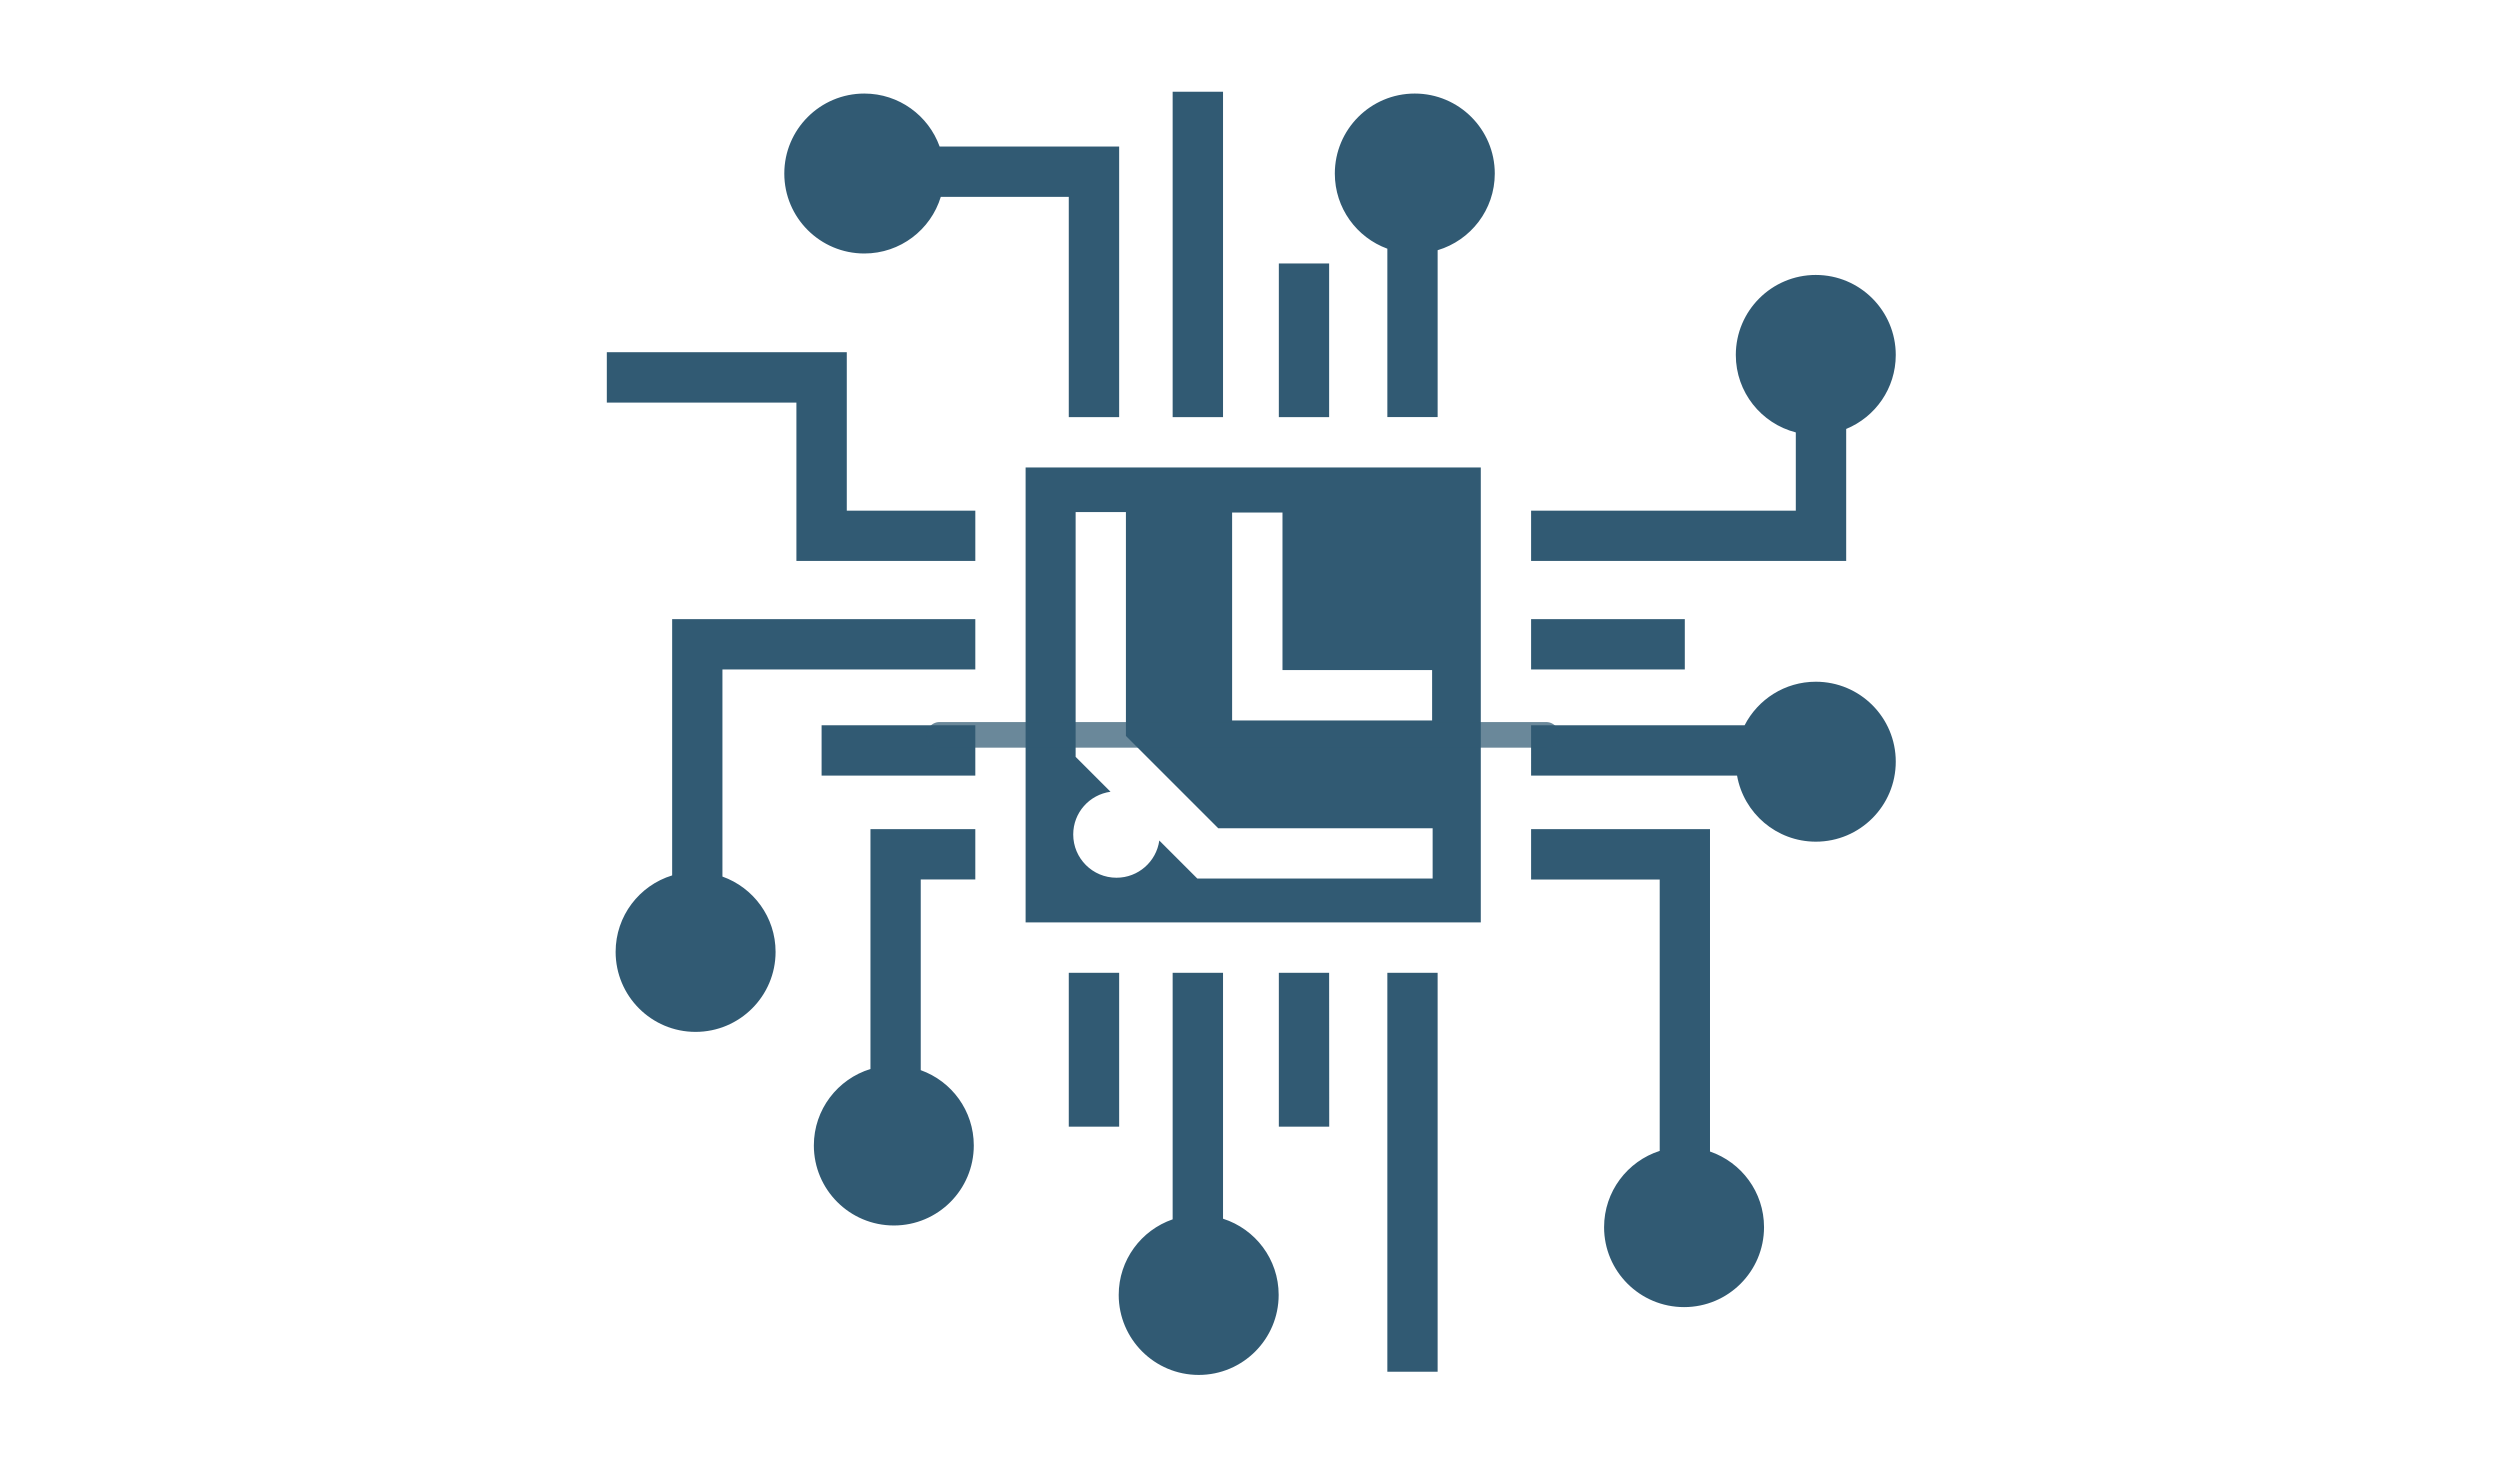
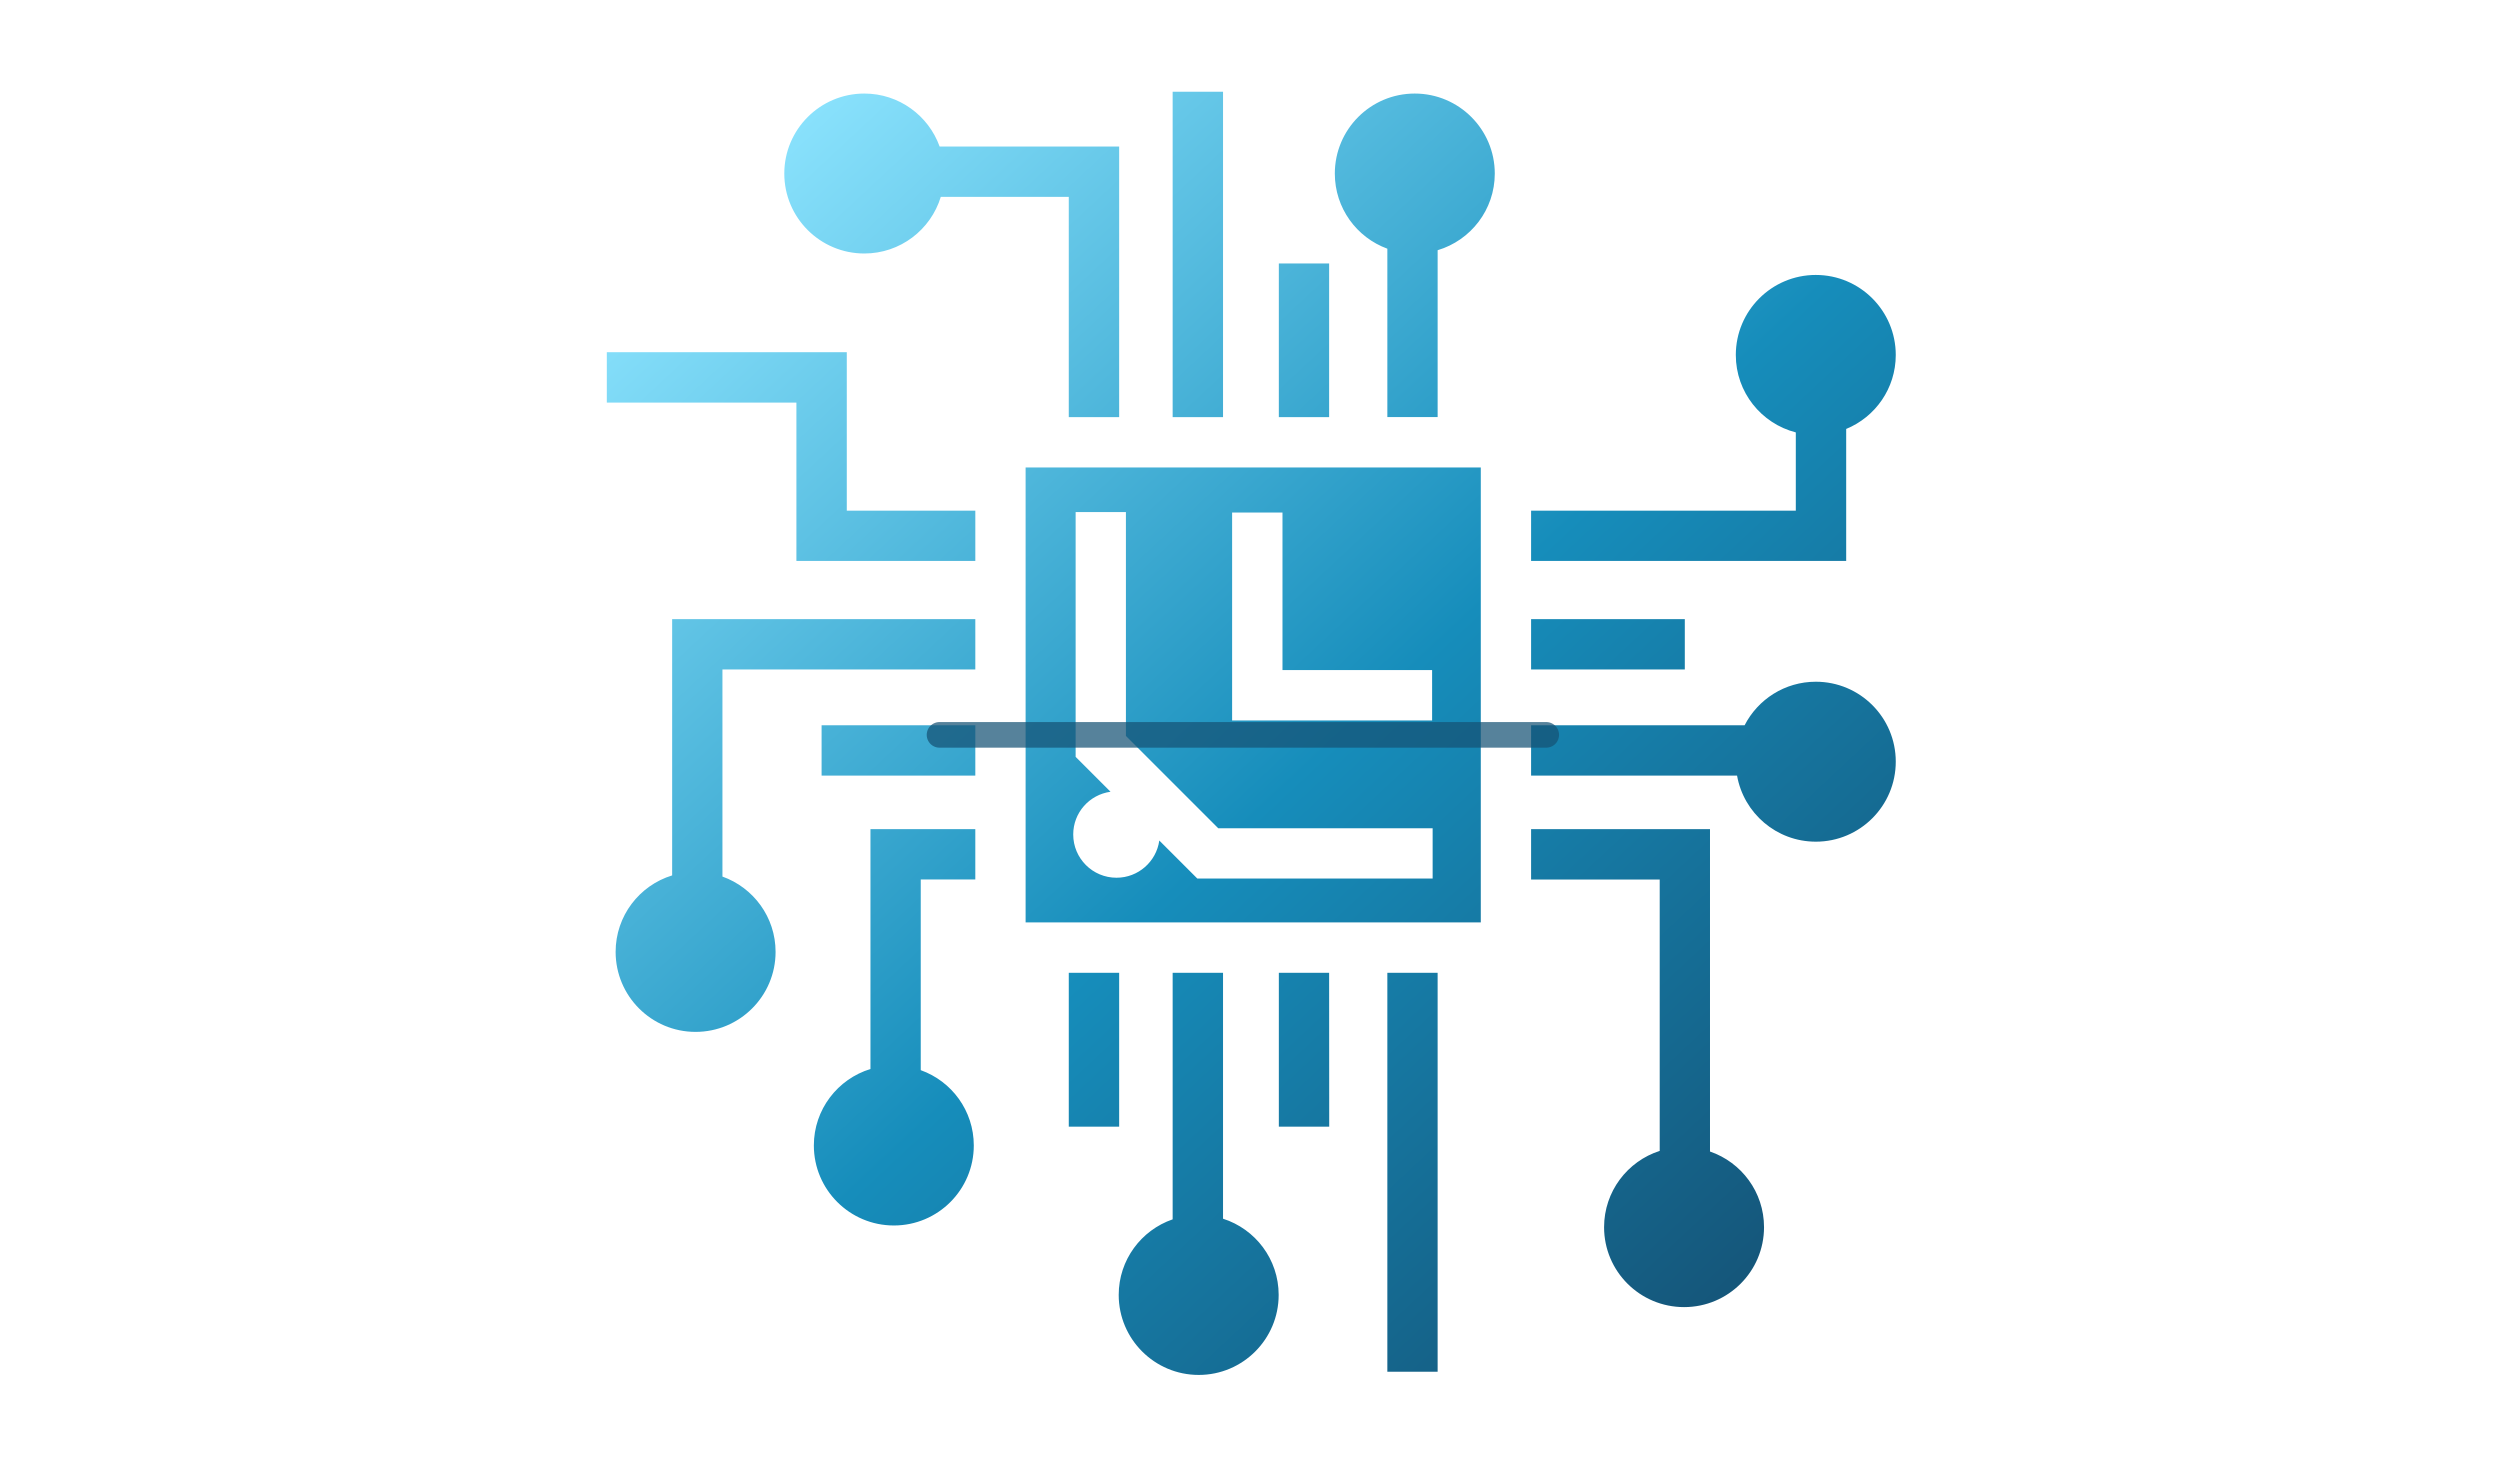
<svg xmlns="http://www.w3.org/2000/svg" viewBox="0 0 512 512" width="1200" height="700" preserveAspectRatio="xMidYMid meet">
-   <path fill="#315a73" d="M228.844 32.22v114.218h17.687V32.218h-17.686zm-108.25.624c-15.507 0-28.094 12.586-28.094 28.093C92.5 76.444 105.087 89 120.594 89c12.655 0 23.34-8.372 26.844-19.875h44.937v77.313h17.688v-95H147.03c-3.888-10.837-14.262-18.593-26.436-18.593zm193.25 0c-15.507 0-28.063 12.586-28.063 28.093 0 12.124 7.677 22.45 18.44 26.376v59.124h17.655V87.844c11.596-3.452 20.063-14.193 20.063-26.906 0-15.508-12.587-28.094-28.094-28.094zM266.124 92.5v53.938h17.657V92.5h-17.655zm188.532 4.03c-15.507 0-28.094 12.588-28.094 28.095 0 13.083 8.948 24.074 21.063 27.188v27.468h-92.938v17.657h110.624v-46.342c10.223-4.192 17.407-14.233 17.407-25.97 0-15.507-12.557-28.094-28.064-28.094zM30.187 123.657v17.688H96.75v55.594h62.814V179.28h-45.126v-55.624h-84.25zm147.032 40.47v159.718h159.81v-159.72H177.22zm17.56 15.655h17.657v78.595l32.407 32.406h75.28v17.658H237.5l-2.594-2.594-10.75-10.75c-1.033 7.385-7.36 13.062-15.03 13.062-8.392 0-15.19-6.796-15.19-15.187 0-7.682 5.696-13.98 13.095-15l-9.655-9.658-2.594-2.593V179.78zm54.94.157h17.686v55.313h52.53l.002 17.688H249.72v-73zM53.124 217.375V307.344c-11.49 3.512-19.844 14.198-19.844 26.844 0 15.505 12.557 28.093 28.064 28.093s28.093-12.587 28.093-28.092c0-12.195-7.79-22.564-18.656-26.438v-72.72h88.782v-17.655H53.124zm301.563 0v17.656h53.968v-17.655h-53.97zm99.968 21.97c-10.898 0-20.342 6.21-25 15.28h-74.97l.002 17.688H427c2.325 13.168 13.824 23.187 27.656 23.187 15.507 0 28.063-12.588 28.063-28.094 0-15.507-12.557-28.062-28.064-28.062zm-349.062 15.28v17.688h53.97v-17.688h-53.97zm17.156 36.47v84.217c-11.498 3.513-19.875 14.2-19.875 26.844 0 15.506 12.587 28.094 28.094 28.094 15.506 0 28.06-12.588 28.06-28.094 0-12.194-7.766-22.564-18.624-26.437v-66.94h19.156v-17.686H122.75zm231.938 0v17.686h45.156v95.283c-11.323 3.624-19.53 14.26-19.53 26.78-.002 15.506 12.585 28.063 28.092 28.063 15.507 0 28.063-12.557 28.063-28.062 0-12.32-7.935-22.778-18.97-26.563V291.095h-62.814zM192.375 341.53v54.033h17.688V341.53h-17.688zm36.47 0v86.564c-11.013 3.794-18.94 14.233-18.94 26.53 0 15.506 12.588 28.095 28.095 28.095s28.063-12.59 28.063-28.095c0-12.53-8.203-23.14-19.532-26.75V341.53h-17.686zm37.28 0v54.033h17.688l-.032-54.032h-17.655zm38.094 0v140.064h17.655V341.53H304.22z" />
-   <g data-guide-route-spine="curated" fill="none" stroke="#315a73" stroke-opacity="0.72" stroke-width="9" stroke-linecap="round" stroke-linejoin="round">
+   <defs data-guide-palette="curated">
+     <linearGradient id="guide-gradient" x1="8%" y1="5%" x2="92%" y2="95%">
+       <stop offset="0%" stop-color="#8ee5ff" />
+       <stop offset="54%" stop-color="#168dbb" />
+       <stop offset="100%" stop-color="#155275" />
+     </linearGradient>
+   </defs>
+   <path fill="url(#guide-gradient)" d="M228.844 32.22v114.218h17.687V32.218h-17.686zm-108.25.624c-15.507 0-28.094 12.586-28.094 28.093C92.5 76.444 105.087 89 120.594 89c12.655 0 23.34-8.372 26.844-19.875h44.937v77.313h17.688v-95H147.03c-3.888-10.837-14.262-18.593-26.436-18.593zm193.25 0c-15.507 0-28.063 12.586-28.063 28.093 0 12.124 7.677 22.45 18.44 26.376v59.124h17.655V87.844c11.596-3.452 20.063-14.193 20.063-26.906 0-15.508-12.587-28.094-28.094-28.094zM266.124 92.5v53.938h17.657V92.5h-17.655zm188.532 4.03c-15.507 0-28.094 12.588-28.094 28.095 0 13.083 8.948 24.074 21.063 27.188v27.468h-92.938v17.657h110.624v-46.342c10.223-4.192 17.407-14.233 17.407-25.97 0-15.507-12.557-28.094-28.064-28.094zM30.187 123.657v17.688H96.75v55.594h62.814V179.28h-45.126v-55.624h-84.25zm147.032 40.47v159.718h159.81v-159.72H177.22zm17.56 15.655h17.657v78.595l32.407 32.406h75.28v17.658H237.5l-2.594-2.594-10.75-10.75c-1.033 7.385-7.36 13.062-15.03 13.062-8.392 0-15.19-6.796-15.19-15.187 0-7.682 5.696-13.98 13.095-15l-9.655-9.658-2.594-2.593V179.78zm54.94.157h17.686v55.313h52.53l.002 17.688H249.72v-73zM53.124 217.375V307.344c-11.49 3.512-19.844 14.198-19.844 26.844 0 15.505 12.557 28.093 28.064 28.093s28.093-12.587 28.093-28.092c0-12.195-7.79-22.564-18.656-26.438v-72.72h88.782v-17.655H53.124zm301.563 0v17.656h53.968v-17.655h-53.97zm99.968 21.97c-10.898 0-20.342 6.21-25 15.28h-74.97l.002 17.688H427c2.325 13.168 13.824 23.187 27.656 23.187 15.507 0 28.063-12.588 28.063-28.094 0-15.507-12.557-28.062-28.064-28.062zm-349.062 15.28v17.688h53.97v-17.688h-53.97zm17.156 36.47v84.217c-11.498 3.513-19.875 14.2-19.875 26.844 0 15.506 12.587 28.094 28.094 28.094 15.506 0 28.06-12.588 28.06-28.094 0-12.194-7.766-22.564-18.624-26.437v-66.94h19.156v-17.686H122.75zm231.938 0v17.686h45.156v95.283c-11.323 3.624-19.53 14.26-19.53 26.78-.002 15.506 12.585 28.063 28.092 28.063 15.507 0 28.063-12.557 28.063-28.062 0-12.32-7.935-22.778-18.97-26.563V291.095h-62.814zM192.375 341.53v54.033h17.688V341.53h-17.688zm36.47 0v86.564c-11.013 3.794-18.94 14.233-18.94 26.53 0 15.506 12.588 28.095 28.095 28.095s28.063-12.59 28.063-28.095c0-12.53-8.203-23.14-19.532-26.75V341.53h-17.686zm37.28 0v54.033h17.688l-.032-54.032h-17.655zm38.094 0v140.064h17.655V341.53H304.22z" />
+   <g data-guide-route-spine="curated" fill="none" stroke="#155275" stroke-opacity="0.72" stroke-width="9" stroke-linecap="round" stroke-linejoin="round">
    <path d="M 147 258 L 256 258 L 360 258" />
  </g>
  <g data-star-markers="curated" aria-hidden="true" opacity="0">
    <circle data-star="1" cx="147" cy="258" r="1" />
    <circle data-star="2" cx="256" cy="258" r="1" />
    <circle data-star="3" cx="360" cy="258" r="1" />
  </g>
</svg>
